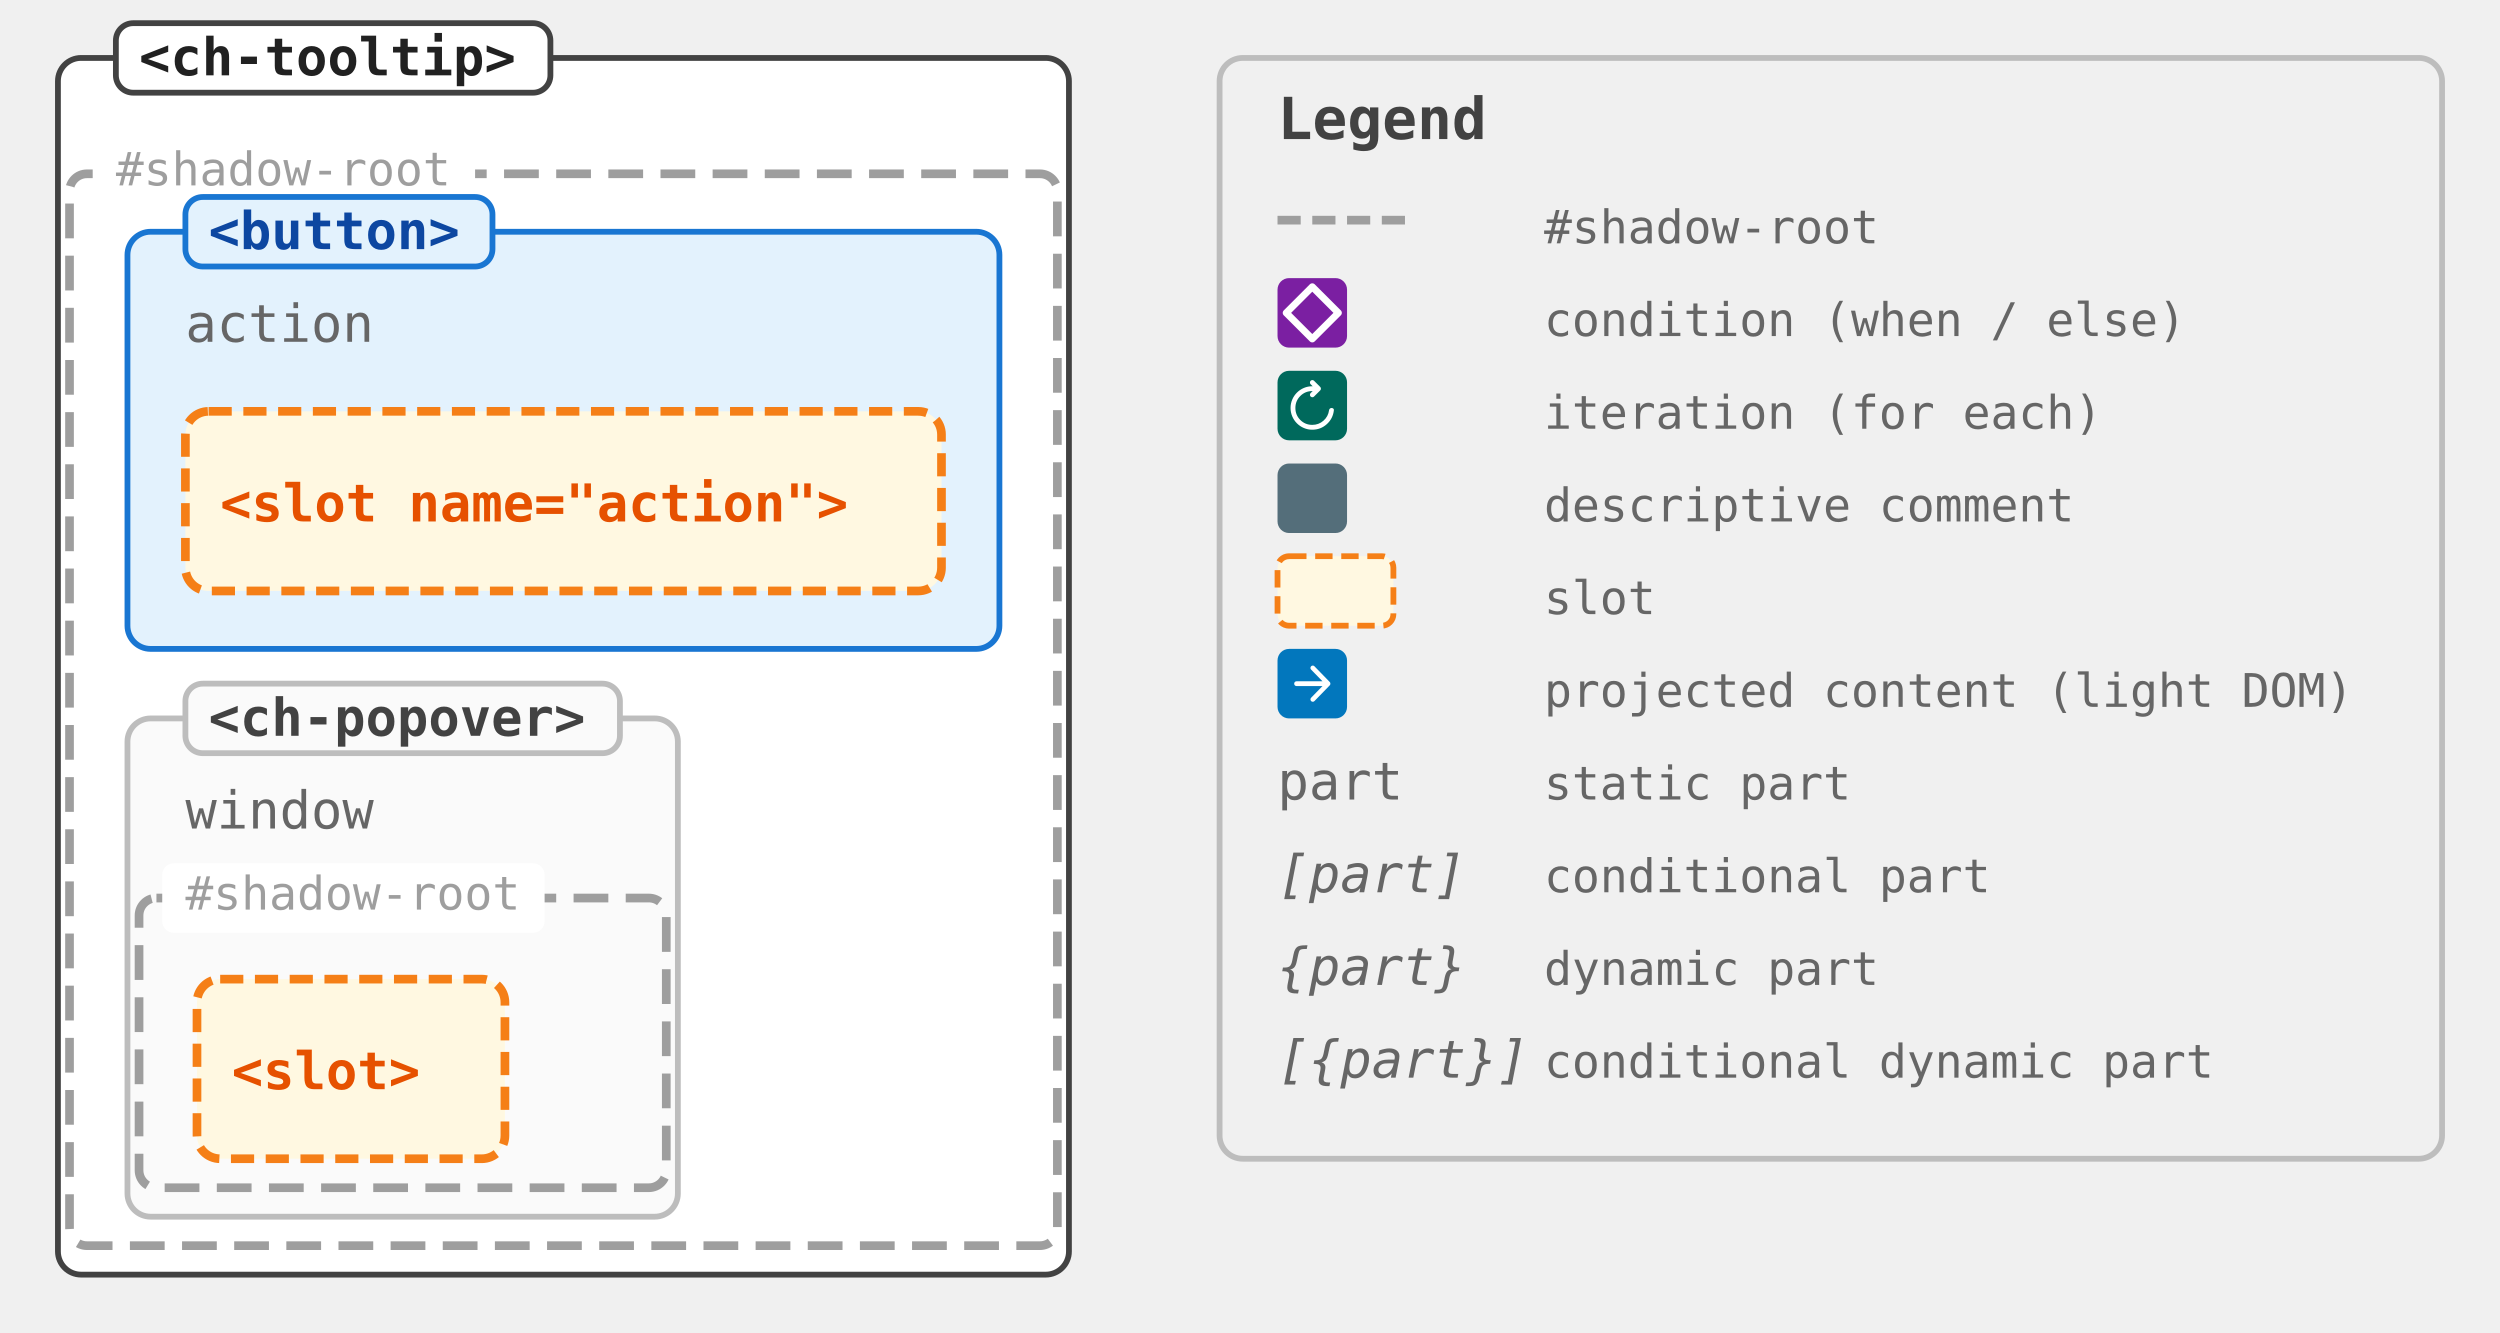
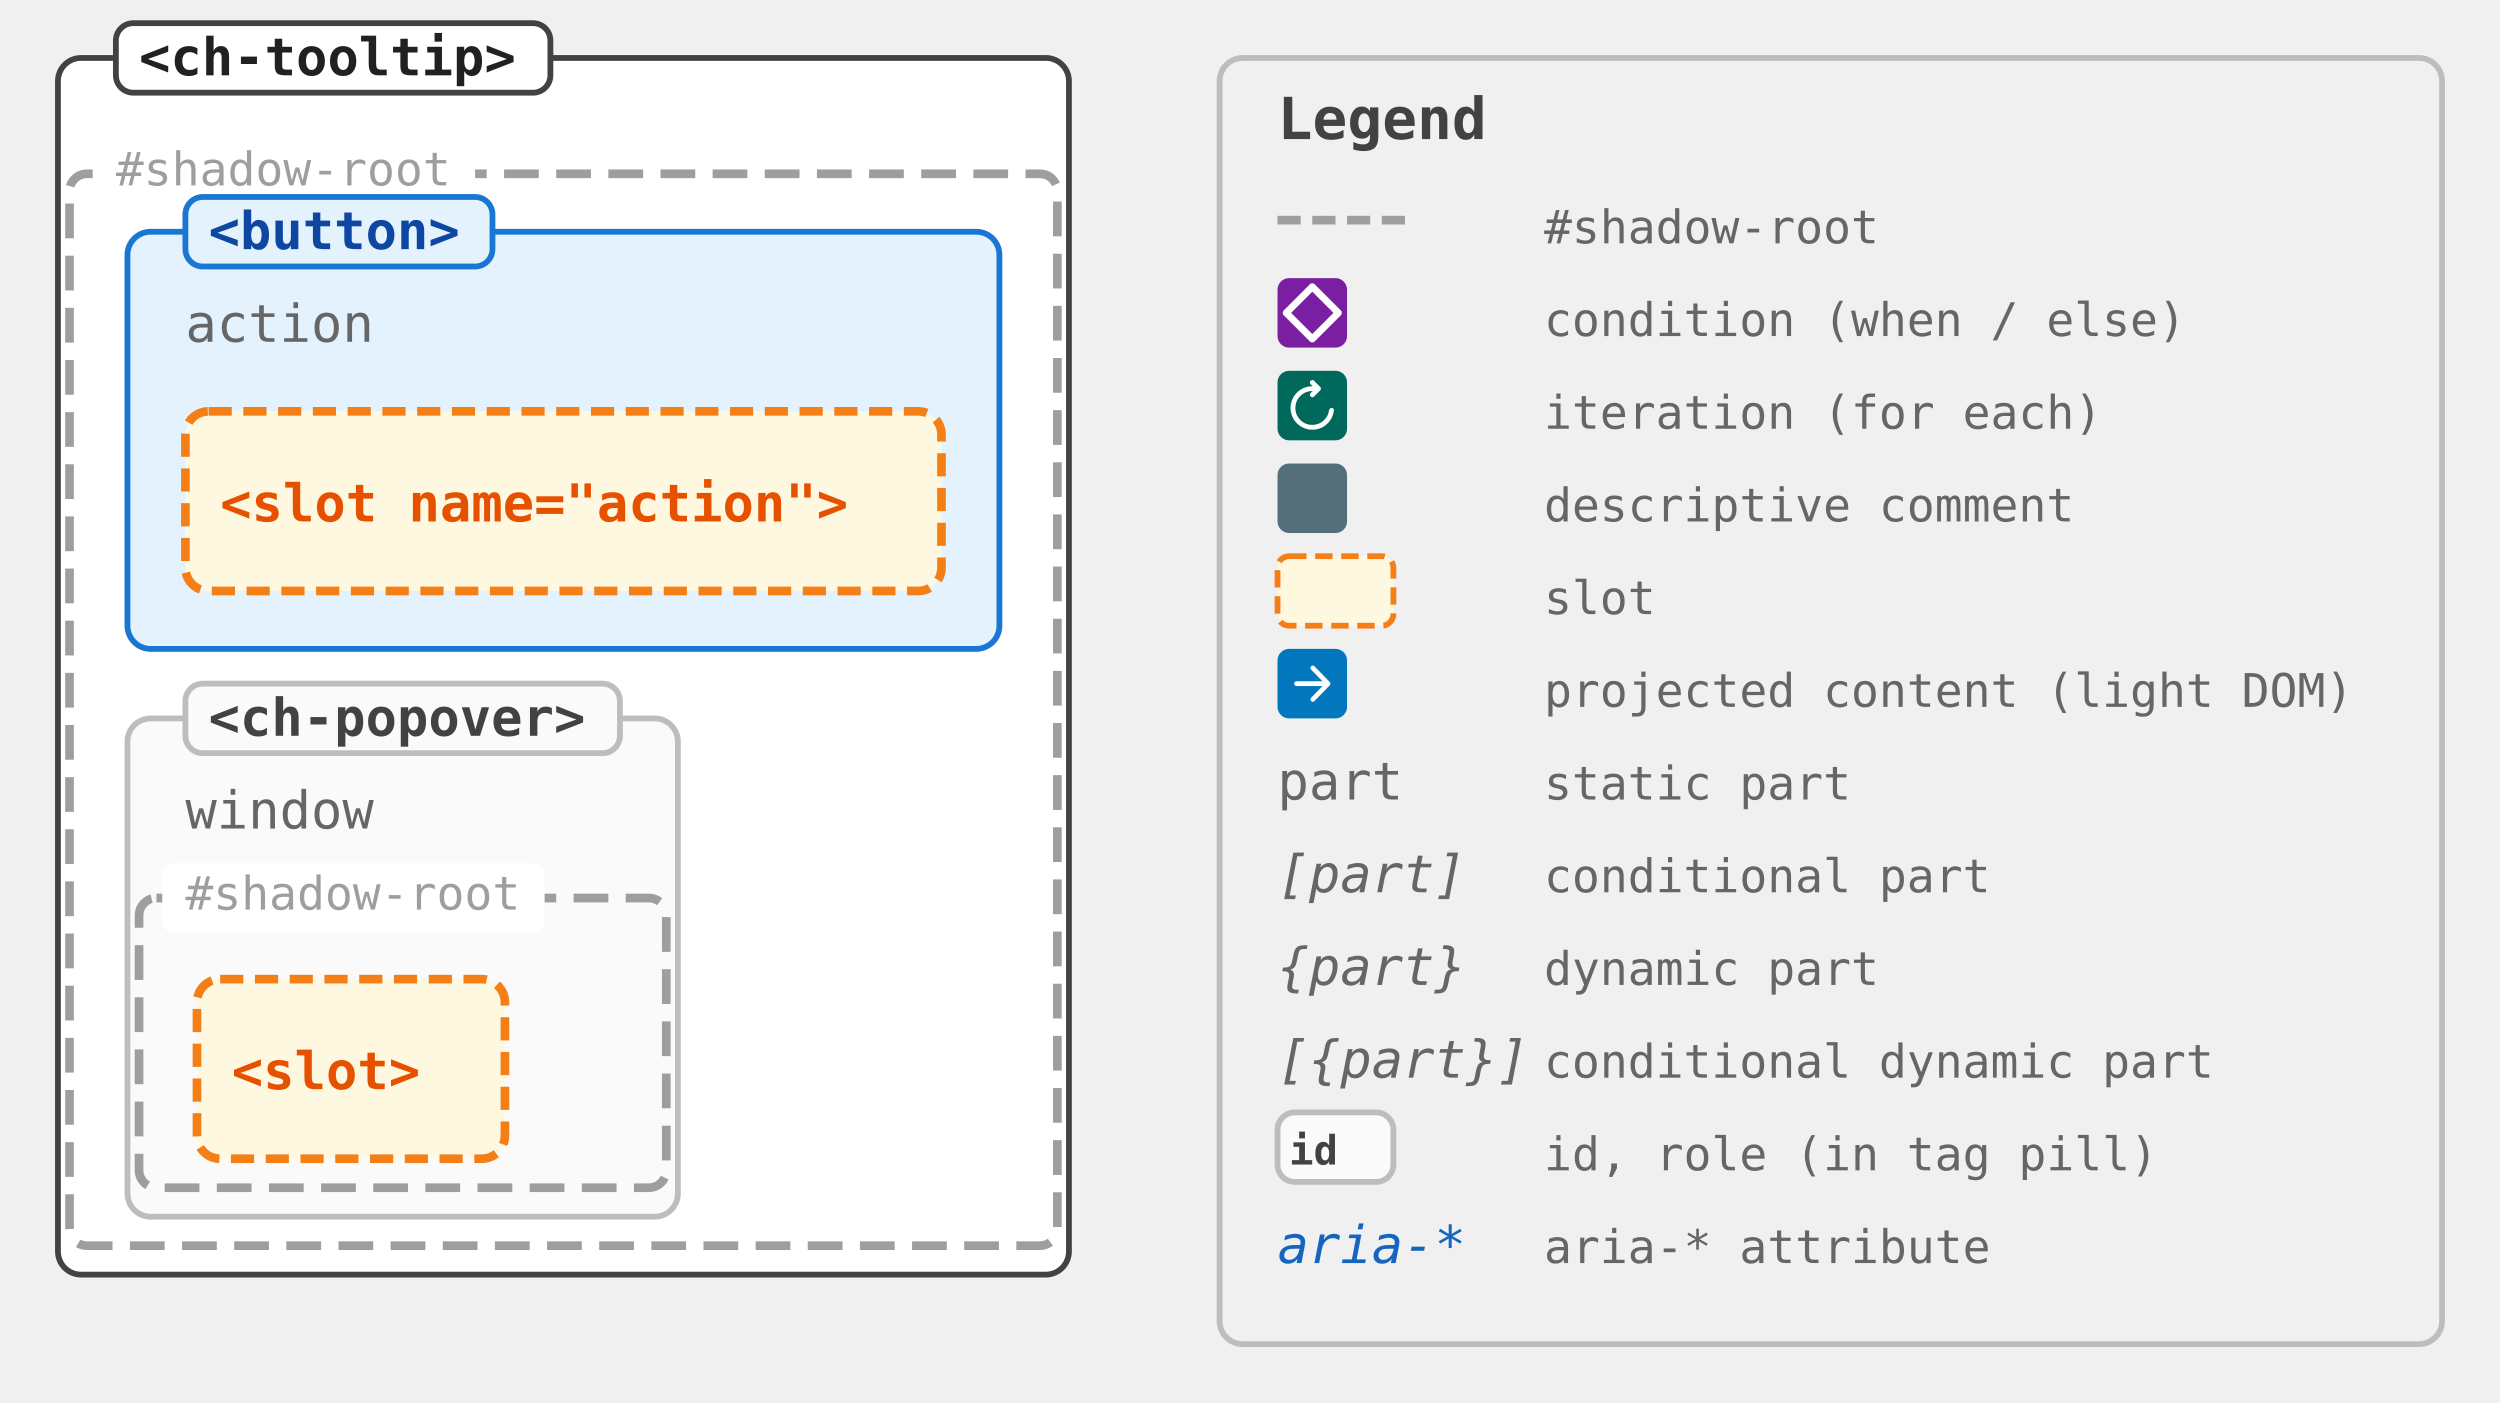
- <svg xmlns="http://www.w3.org/2000/svg" viewBox="0 0 431.5 230" width="431.5" height="230" font-family="monospace, Consolas">
+ <svg xmlns="http://www.w3.org/2000/svg" viewBox="0 0 431.5 242" width="431.5" height="242" font-family="monospace, Consolas">
  <style>
    text { dominant-baseline: auto; }
  </style>
  <rect x="10" y="10" width="174.5" height="210" fill="#ffffff" stroke="#424242" stroke-width="1" rx="4" />
  <rect x="20" y="4" width="75" height="12" fill="#ffffff" stroke="#424242" stroke-width="1" rx="3" />
  <text x="24" y="13" font-size="9" fill="#212121" font-weight="bold">&lt;ch-tooltip&gt;</text>
  <rect x="12" y="30" width="170.5" height="185" fill="none" stroke="#9e9e9e" stroke-width="1.5" stroke-dasharray="6 3" rx="3" />
  <rect x="16" y="24" width="66" height="12" fill="#ffffff" rx="2" />
  <text x="20" y="32" font-size="8" fill="#9e9e9e" font-family="monospace">#shadow-root</text>
  <rect x="22" y="40" width="150.5" height="72" fill="#e3f2fd" stroke="#1976d2" stroke-width="1" rx="4" />
  <rect x="32" y="34" width="53" height="12" fill="#e3f2fd" stroke="#1976d2" stroke-width="1" rx="3" />
  <text x="36" y="43" font-size="9" fill="#0d47a1" font-weight="bold">&lt;button&gt;</text>
  <text x="32" y="59" font-size="9" fill="#666">action</text>
  <rect x="32" y="71" width="130.5" height="31" fill="#fff8e1" stroke="#f57f17" stroke-width="1.5" stroke-dasharray="4 2" rx="4" />
  <text x="38" y="90" font-size="9" fill="#e65100" font-weight="bold">&lt;slot name="action"&gt;</text>
  <rect x="22" y="124" width="95" height="86" fill="#fafafa" stroke="#bdbdbd" stroke-width="1" rx="4" />
  <rect x="32" y="118" width="75" height="12" fill="#fafafa" stroke="#bdbdbd" stroke-width="1" rx="3" />
  <text x="36" y="127" font-size="9" fill="#424242" font-weight="bold">&lt;ch-popover&gt;</text>
  <rect x="24" y="155" width="91" height="50" fill="none" stroke="#9e9e9e" stroke-width="1.5" stroke-dasharray="6 3" rx="3" />
  <rect x="28" y="149" width="66" height="12" fill="#ffffff" rx="2" />
  <text x="32" y="157" font-size="8" fill="#9e9e9e" font-family="monospace">#shadow-root</text>
  <text x="32" y="143" font-size="9" fill="#666">window</text>
  <rect x="34" y="169" width="53.15" height="31" fill="#fff8e1" stroke="#f57f17" stroke-width="1.5" stroke-dasharray="4 2" rx="4" />
  <text x="40" y="188" font-size="9" fill="#e65100" font-weight="bold">&lt;slot&gt;</text>
-   <rect x="210.5" y="10" width="211" height="190" fill="none" stroke="#bdbdbd" stroke-width="1" rx="4" />
+   <rect x="210.5" y="10" width="211" height="222" fill="none" stroke="#bdbdbd" stroke-width="1" rx="4" />
  <text x="220.5" y="24" font-size="10" fill="#424242" font-weight="bold">Legend</text>
  <line x1="220.5" y1="38" x2="244.5" y2="38" stroke="#9e9e9e" stroke-width="1.5" stroke-dasharray="4 2" />
  <text x="266.5" y="42" font-size="8" fill="#666">#shadow-root</text>
  <rect x="220.5" y="48" width="12" height="12" fill="#7b1fa2" rx="2" />
  <path d="M5 0.5 L9.5 5 L5 9.5 L0.5 5 Z" fill="none" stroke="#fff" stroke-width="1.2" stroke-linecap="round" stroke-linejoin="round" transform="translate(221.5,49) scale(1)" />
  <text x="266.5" y="58" font-size="8" fill="#666">condition (when / else)</text>
  <rect x="220.5" y="64" width="12" height="12" fill="#00695c" rx="2" />
  <path d="M8 14.667a5.806 5.806 0 0 1-2.342-.475 6.1 6.1 0 0 1-1.9-1.284 6.097 6.097 0 0 1-1.283-1.9A5.804 5.804 0 0 1 2 8.667a5.8 5.8 0 0 1 .475-2.342 6.099 6.099 0 0 1 1.283-1.9 6.099 6.099 0 0 1 1.9-1.283A5.805 5.805 0 0 1 8 2.667h.1L7.533 2.1a.622.622 0 0 1-.183-.458.68.68 0 0 1 .183-.475.68.68 0 0 1 .475-.209.62.62 0 0 1 .475.192L10.2 2.867a.632.632 0 0 1 .183.466.632.632 0 0 1-.183.467L8.483 5.517a.62.62 0 0 1-.475.191.68.68 0 0 1-.475-.208.68.68 0 0 1-.183-.475c0-.183.061-.336.183-.458L8.1 4H8c-1.3 0-2.403.453-3.308 1.358-.906.906-1.359 2.009-1.359 3.309 0 1.3.453 2.402 1.359 3.308.905.906 2.008 1.358 3.308 1.358 1.178 0 2.206-.383 3.083-1.15.878-.766 1.395-1.733 1.55-2.9a.68.68 0 0 1 .234-.441.687.687 0 0 1 .466-.175c.178 0 .334.055.467.166a.44.44 0 0 1 .167.417c-.156 1.544-.8 2.833-1.934 3.867C10.9 14.15 9.556 14.667 8 14.667Z" fill="#fff" transform="translate(221.5,65) scale(0.625)" />
  <text x="266.5" y="74" font-size="8" fill="#666">iteration (for each)</text>
  <rect x="220.5" y="80" width="12" height="12" fill="#546e7a" rx="2" />
  <text x="266.5" y="90" font-size="8" fill="#666">descriptive comment</text>
  <rect x="220.5" y="96" width="20" height="12" fill="#fff8e1" stroke="#f57f17" stroke-width="1" stroke-dasharray="3 1.5" rx="2" />
  <text x="266.5" y="106" font-size="8" fill="#666">slot</text>
  <rect x="220.5" y="112" width="12" height="12" fill="#0277bd" rx="2" />
  <path d="M10.817 8.664H3.642a.613.613 0 0 1-.457-.19.647.647 0 0 1-.185-.47c0-.187.062-.343.185-.47a.613.613 0 0 1 .457-.19h7.175l-3.146-3.23a.613.613 0 0 1-.185-.462.668.668 0 0 1 .65-.651.58.58 0 0 1 .45.189l4.237 4.353c.065.066.11.137.137.214a.75.75 0 0 1 .04.247.75.75 0 0 1-.04.248.581.581 0 0 1-.137.214l-4.237 4.353a.59.59 0 0 1-.442.181.645.645 0 0 1-.457-.181.65.65 0 0 1-.193-.47.65.65 0 0 1 .193-.47l3.13-3.215Z" fill="#fff" transform="translate(221.5,113) scale(0.625)" />
  <text x="266.5" y="122" font-size="8" fill="#666">projected content (light DOM)</text>
  <text x="220.5" y="138" font-size="9" fill="#666">part</text>
  <text x="266.5" y="138" font-size="8" fill="#666">static part</text>
  <text x="220.5" y="154" font-size="9" fill="#666" font-style="italic">[part]</text>
  <text x="266.5" y="154" font-size="8" fill="#666">conditional part</text>
  <text x="220.5" y="170" font-size="9" fill="#666" font-style="italic">{part}</text>
  <text x="266.5" y="170" font-size="8" fill="#666">dynamic part</text>
  <text x="220.5" y="186" font-size="9" fill="#666" font-style="italic">[{part}]</text>
  <text x="266.5" y="186" font-size="8" fill="#666">conditional dynamic part</text>
+   <rect x="220.5" y="192" width="20" height="12" fill="#fafafa" stroke="#bdbdbd" stroke-width="1" rx="3" />
+   <text x="222.5" y="201" font-size="7" fill="#424242" font-weight="bold">id</text>
+   <text x="266.5" y="202" font-size="8" fill="#666">id, role (in tag pill)</text>
+   <text x="220.5" y="218" font-size="9" fill="#1565c0" font-style="italic">aria-*</text>
+   <text x="266.5" y="218" font-size="8" fill="#666">aria-* attribute</text>
</svg>
